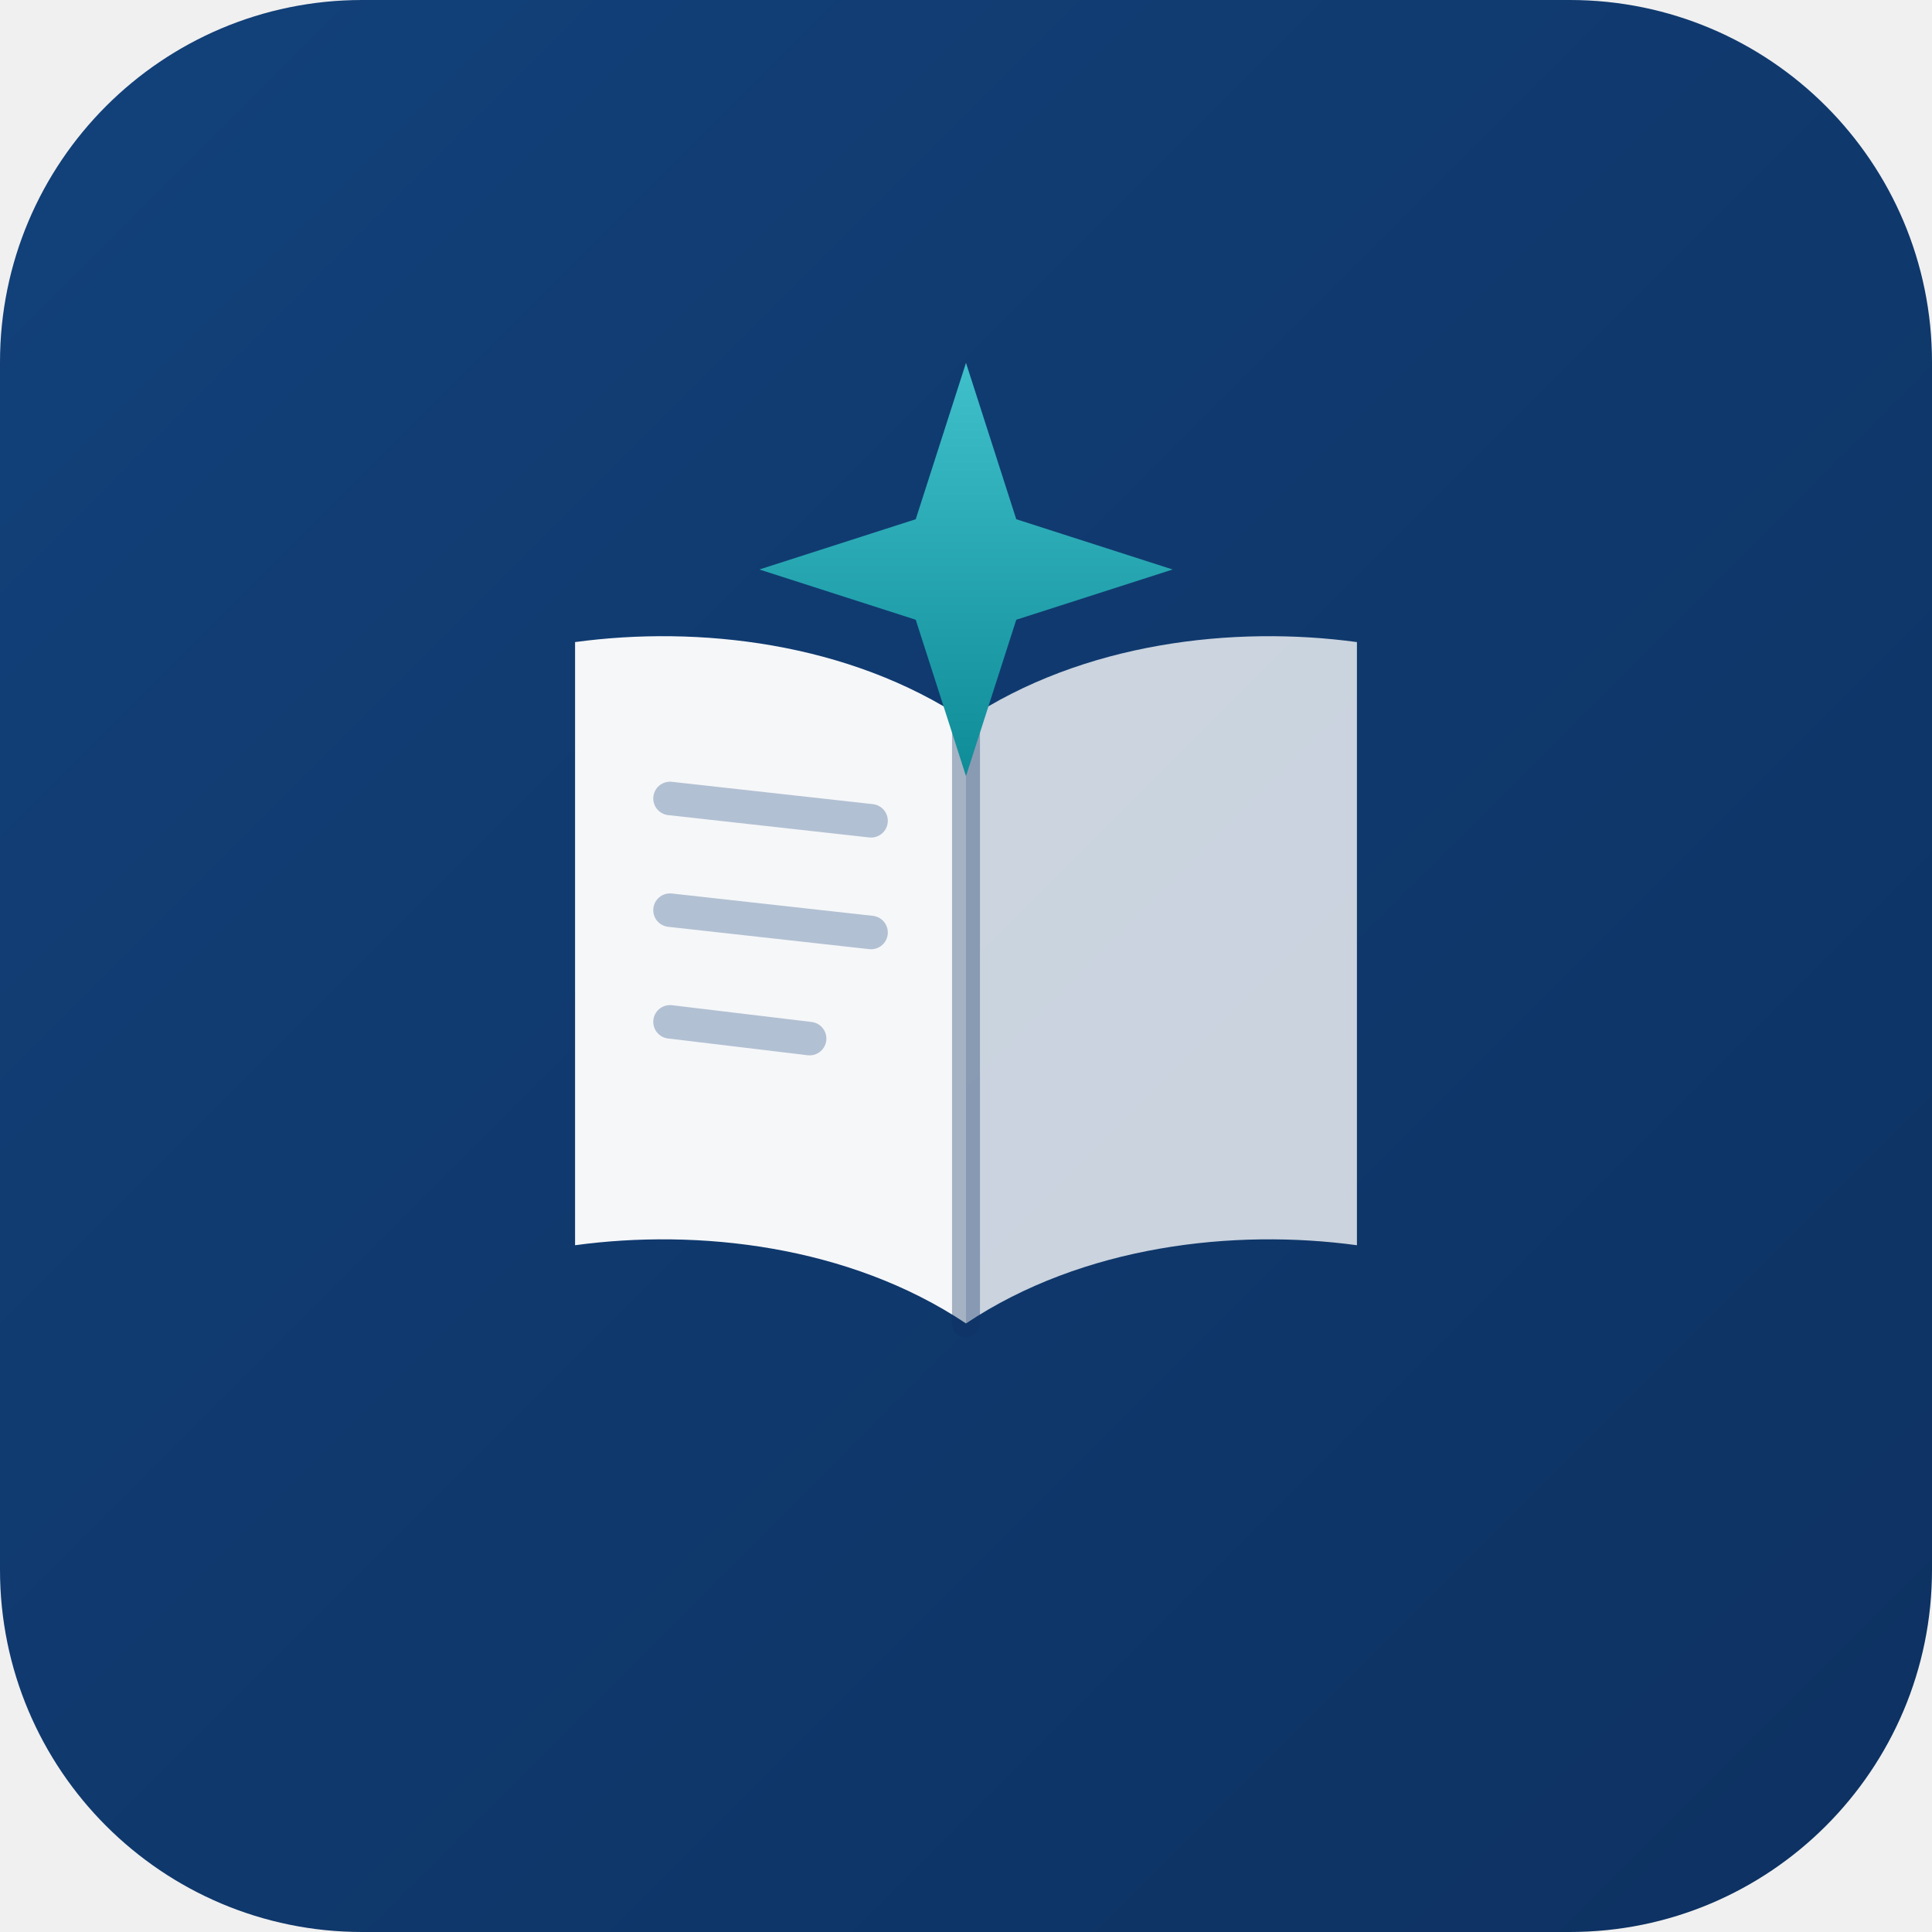
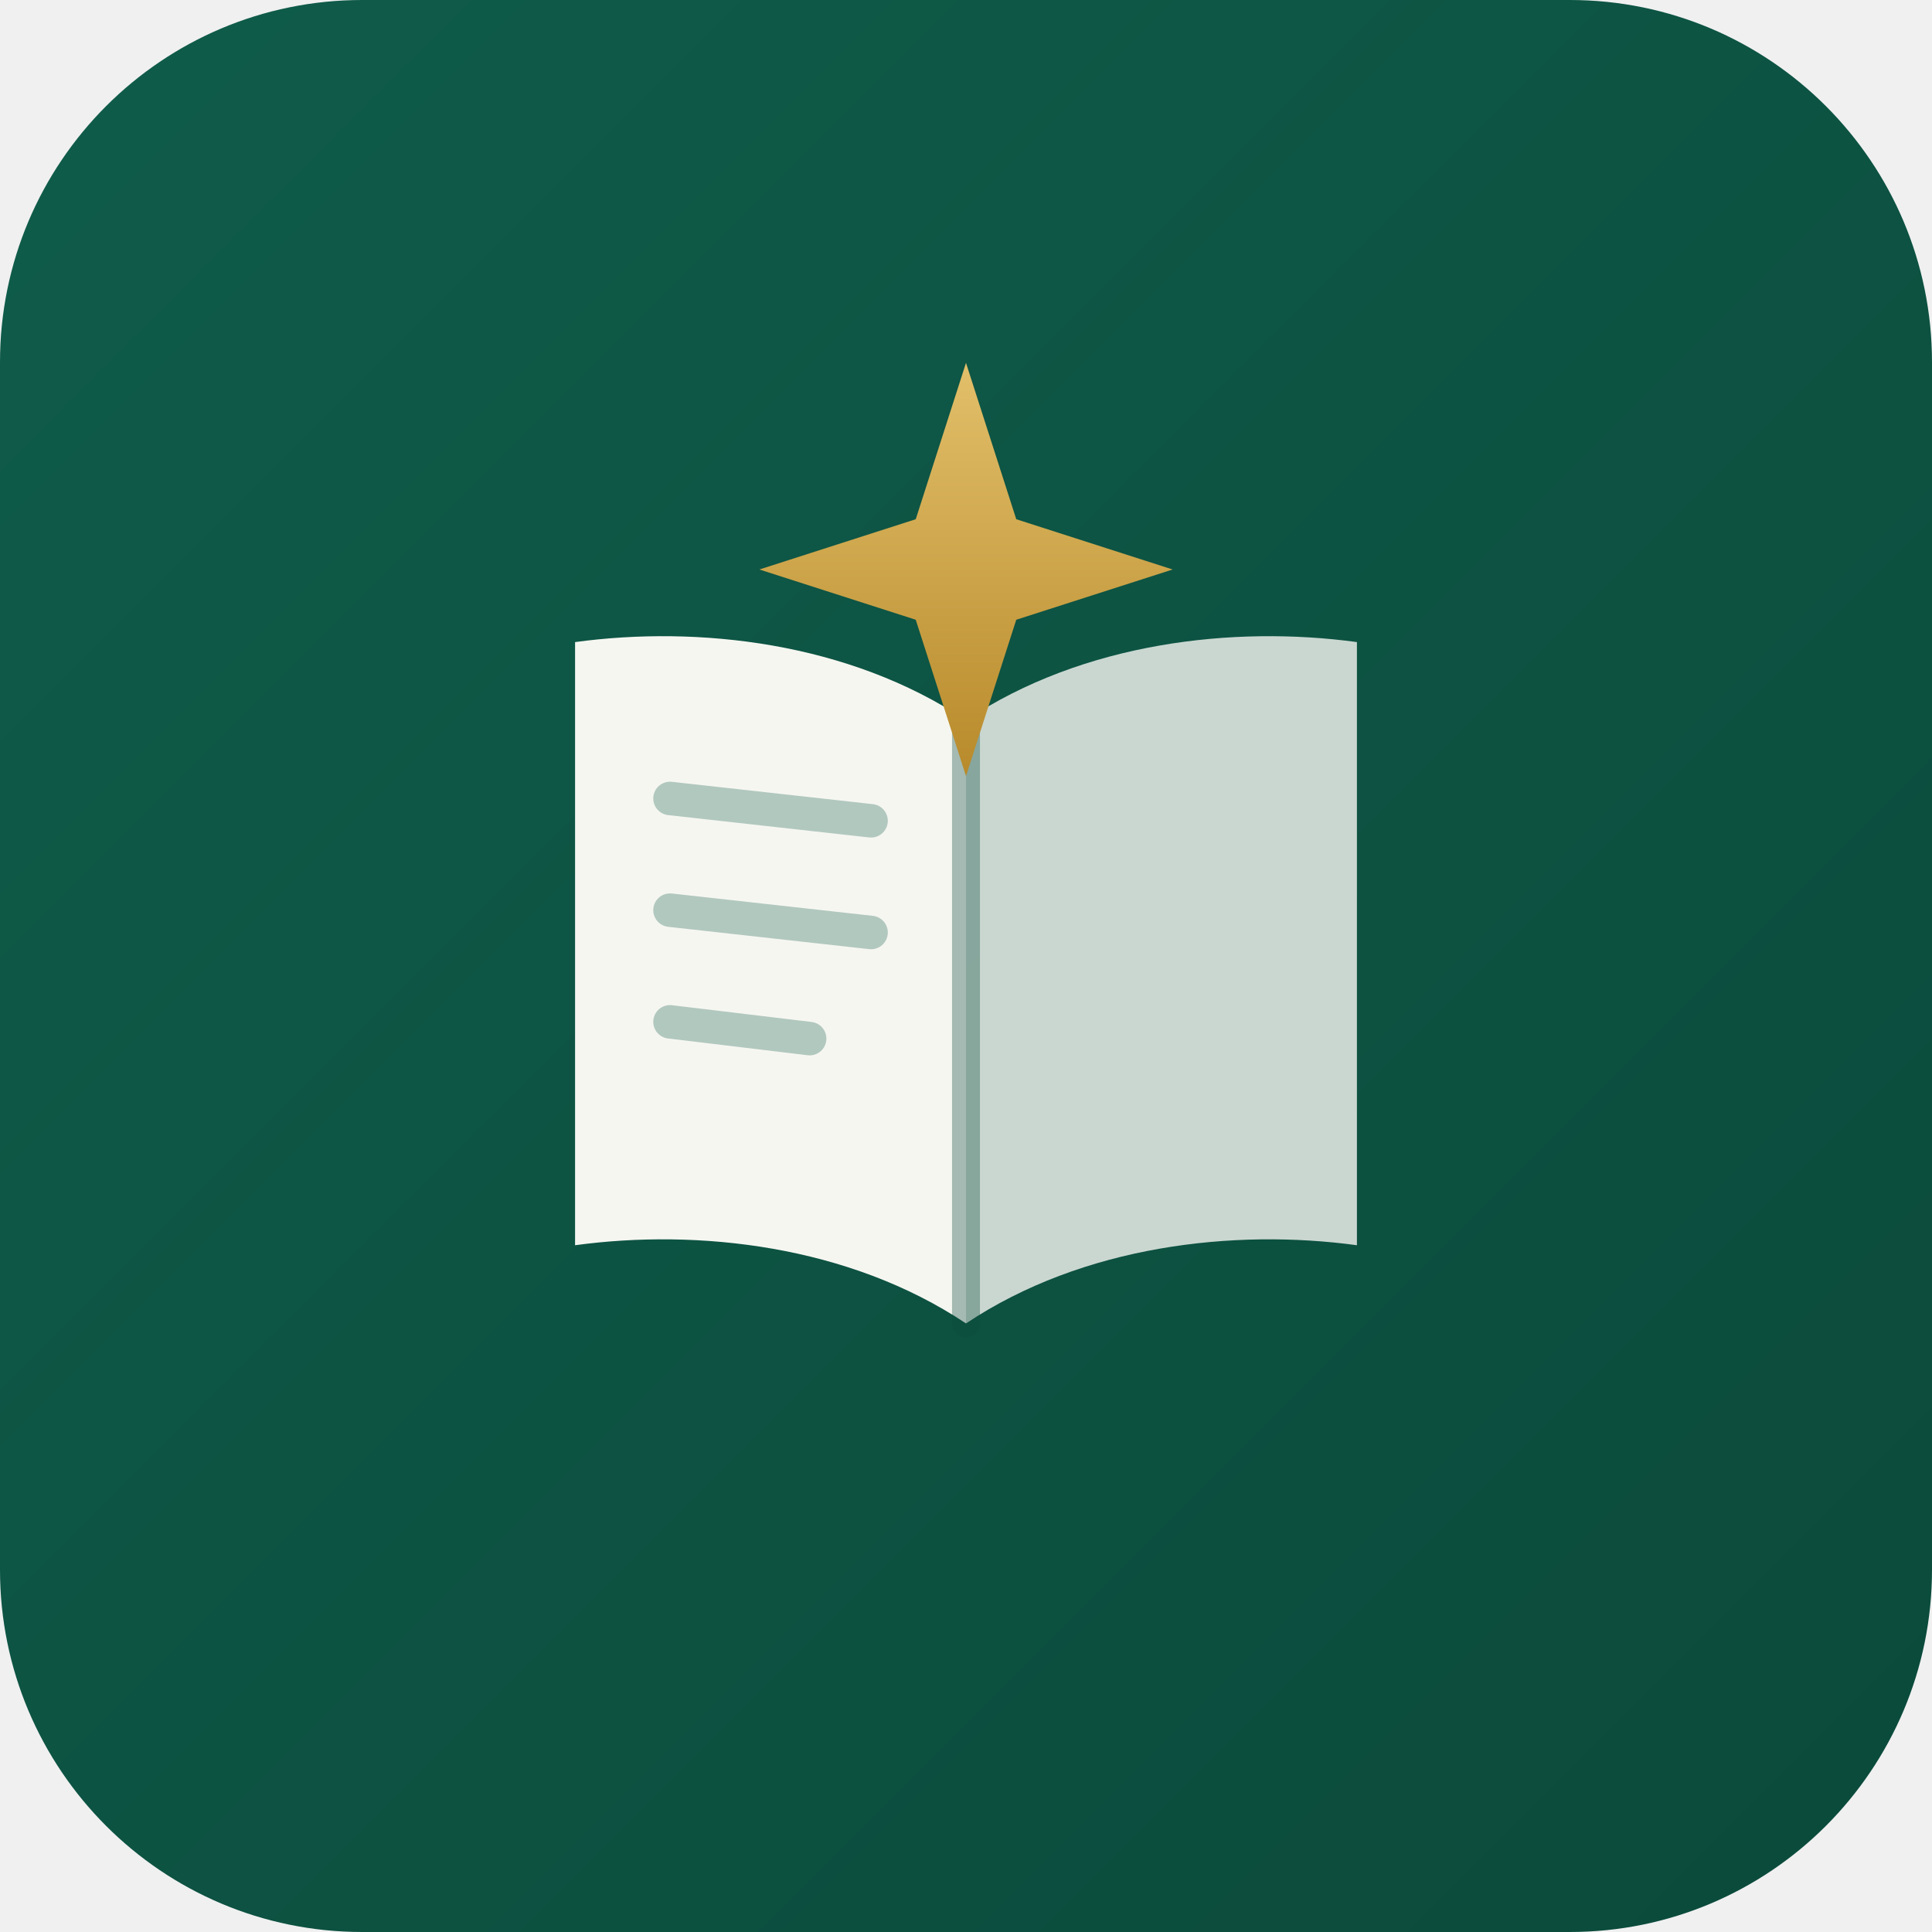
<svg xmlns="http://www.w3.org/2000/svg" viewBox="0 0 512 512" width="512" height="512">
  <defs>
    <linearGradient id="bg" x1="0" y1="0" x2="1" y2="1">
-       <stop offset="0%" stop-color="#12417a" />
-       <stop offset="100%" stop-color="#0d3161" />
+       <stop offset="0%" stop-color="#0f5c4a" />
+       <stop offset="100%" stop-color="#0b4a3b" />
    </linearGradient>
    <linearGradient id="spark" x1="0" y1="0" x2="0" y2="1">
-       <stop offset="0%" stop-color="#3fc0cb" />
-       <stop offset="100%" stop-color="#0e8c97" />
+       <stop offset="0%" stop-color="#e2bf6a" />
+       <stop offset="100%" stop-color="#b88a2b" />
    </linearGradient>
  </defs>
  <rect width="512" height="512" rx="96" fill="url(#bg)" />
  <g transform="translate(256 256) scale(0.74) translate(-256 -256)">
-     <path d="M256 168 C 214 140, 160 134, 116 140 L 116 356 C 160 350, 214 356, 256 384 Z" fill="#ffffff" opacity="0.96" />
-     <path d="M256 168 C 298 140, 352 134, 396 140 L 396 356 C 352 350, 298 356, 256 384 Z" fill="#ffffff" opacity="0.78" />
-     <path d="M256 168 L 256 384" stroke="#0d3161" stroke-width="10" stroke-linecap="round" opacity="0.35" />
-     <g stroke="#12417a" stroke-width="12" stroke-linecap="round" opacity="0.30">
+     <path d="M256 168 C 214 140, 160 134, 116 140 L 116 356 C 160 350, 214 356, 256 384 Z" fill="#fffdf8" opacity="0.96" />
+     <path d="M256 168 C 298 140, 352 134, 396 140 L 396 356 C 352 350, 298 356, 256 384 Z" fill="#fffdf8" opacity="0.78" />
+     <path d="M256 168 L 256 384" stroke="#0b4a3b" stroke-width="10" stroke-linecap="round" opacity="0.35" />
+     <g stroke="#0f5c4a" stroke-width="12" stroke-linecap="round" opacity="0.30">
      <path d="M150 196 L 222 204" />
      <path d="M150 236 L 222 244" />
      <path d="M150 276 L 200 282" />
    </g>
    <path d="M256 40 L 274 96 L 330 114 L 274 132 L 256 188 L 238 132 L 182 114 L 238 96 Z" fill="url(#spark)" />
  </g>
</svg>
